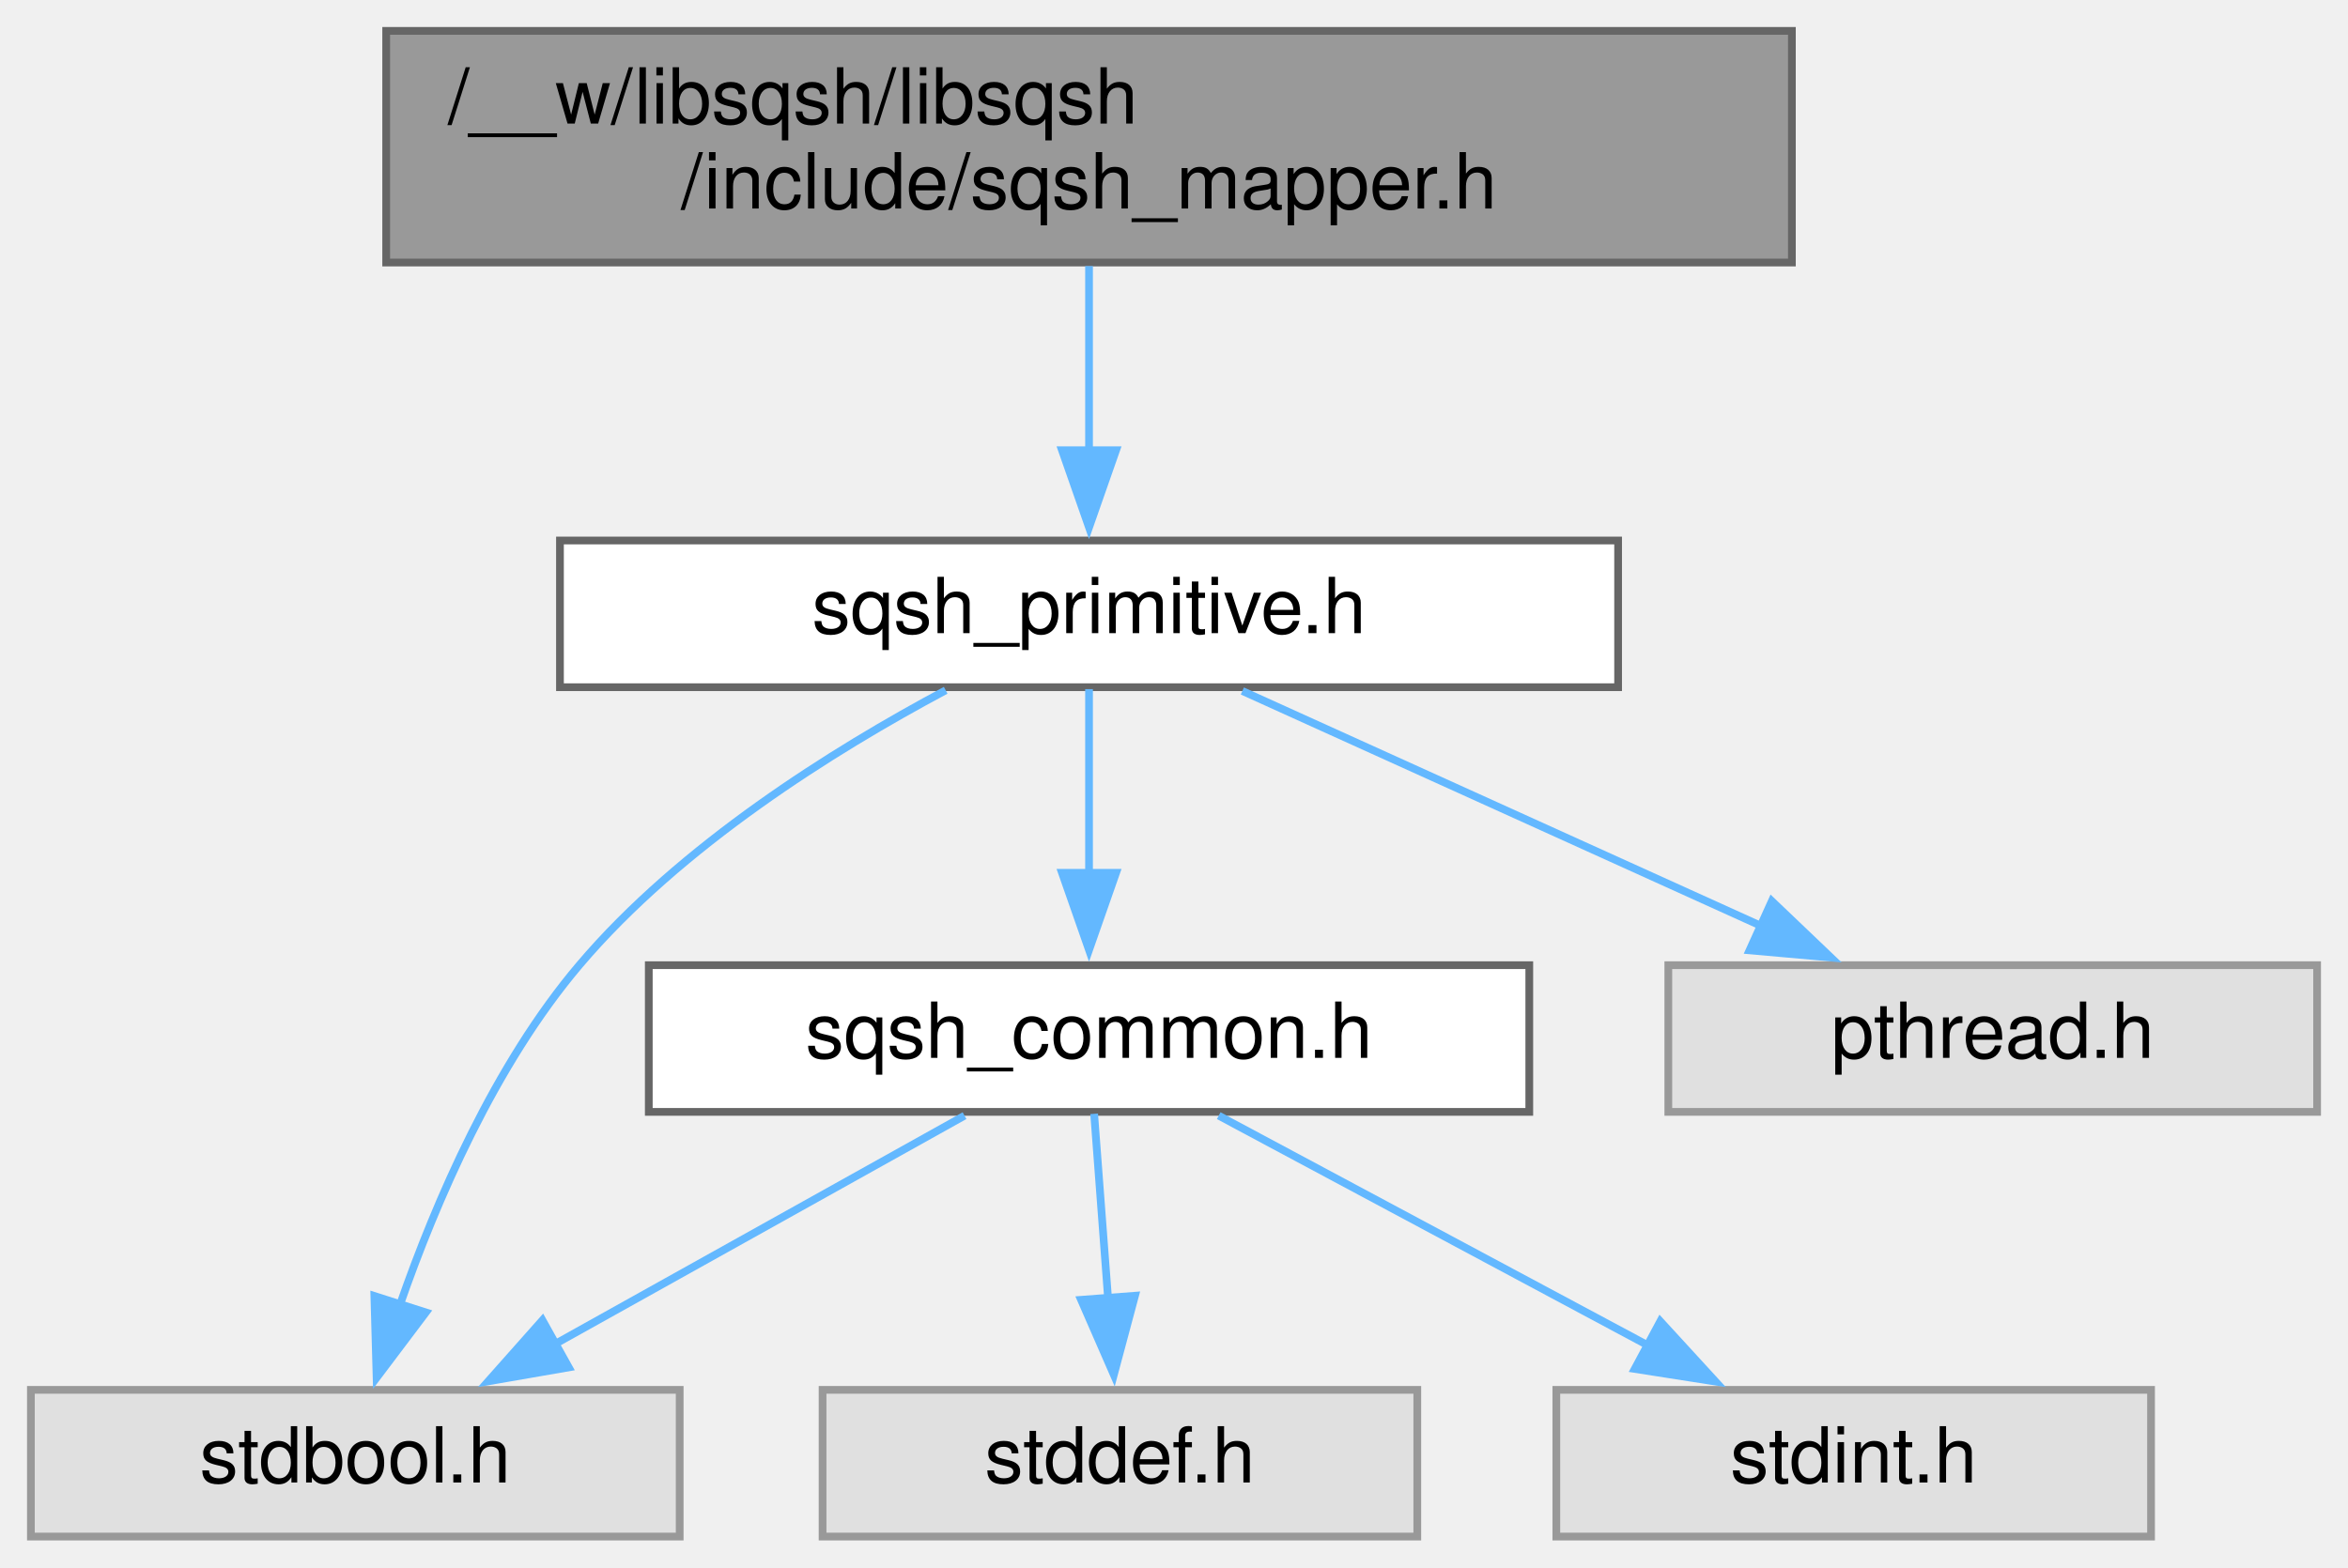
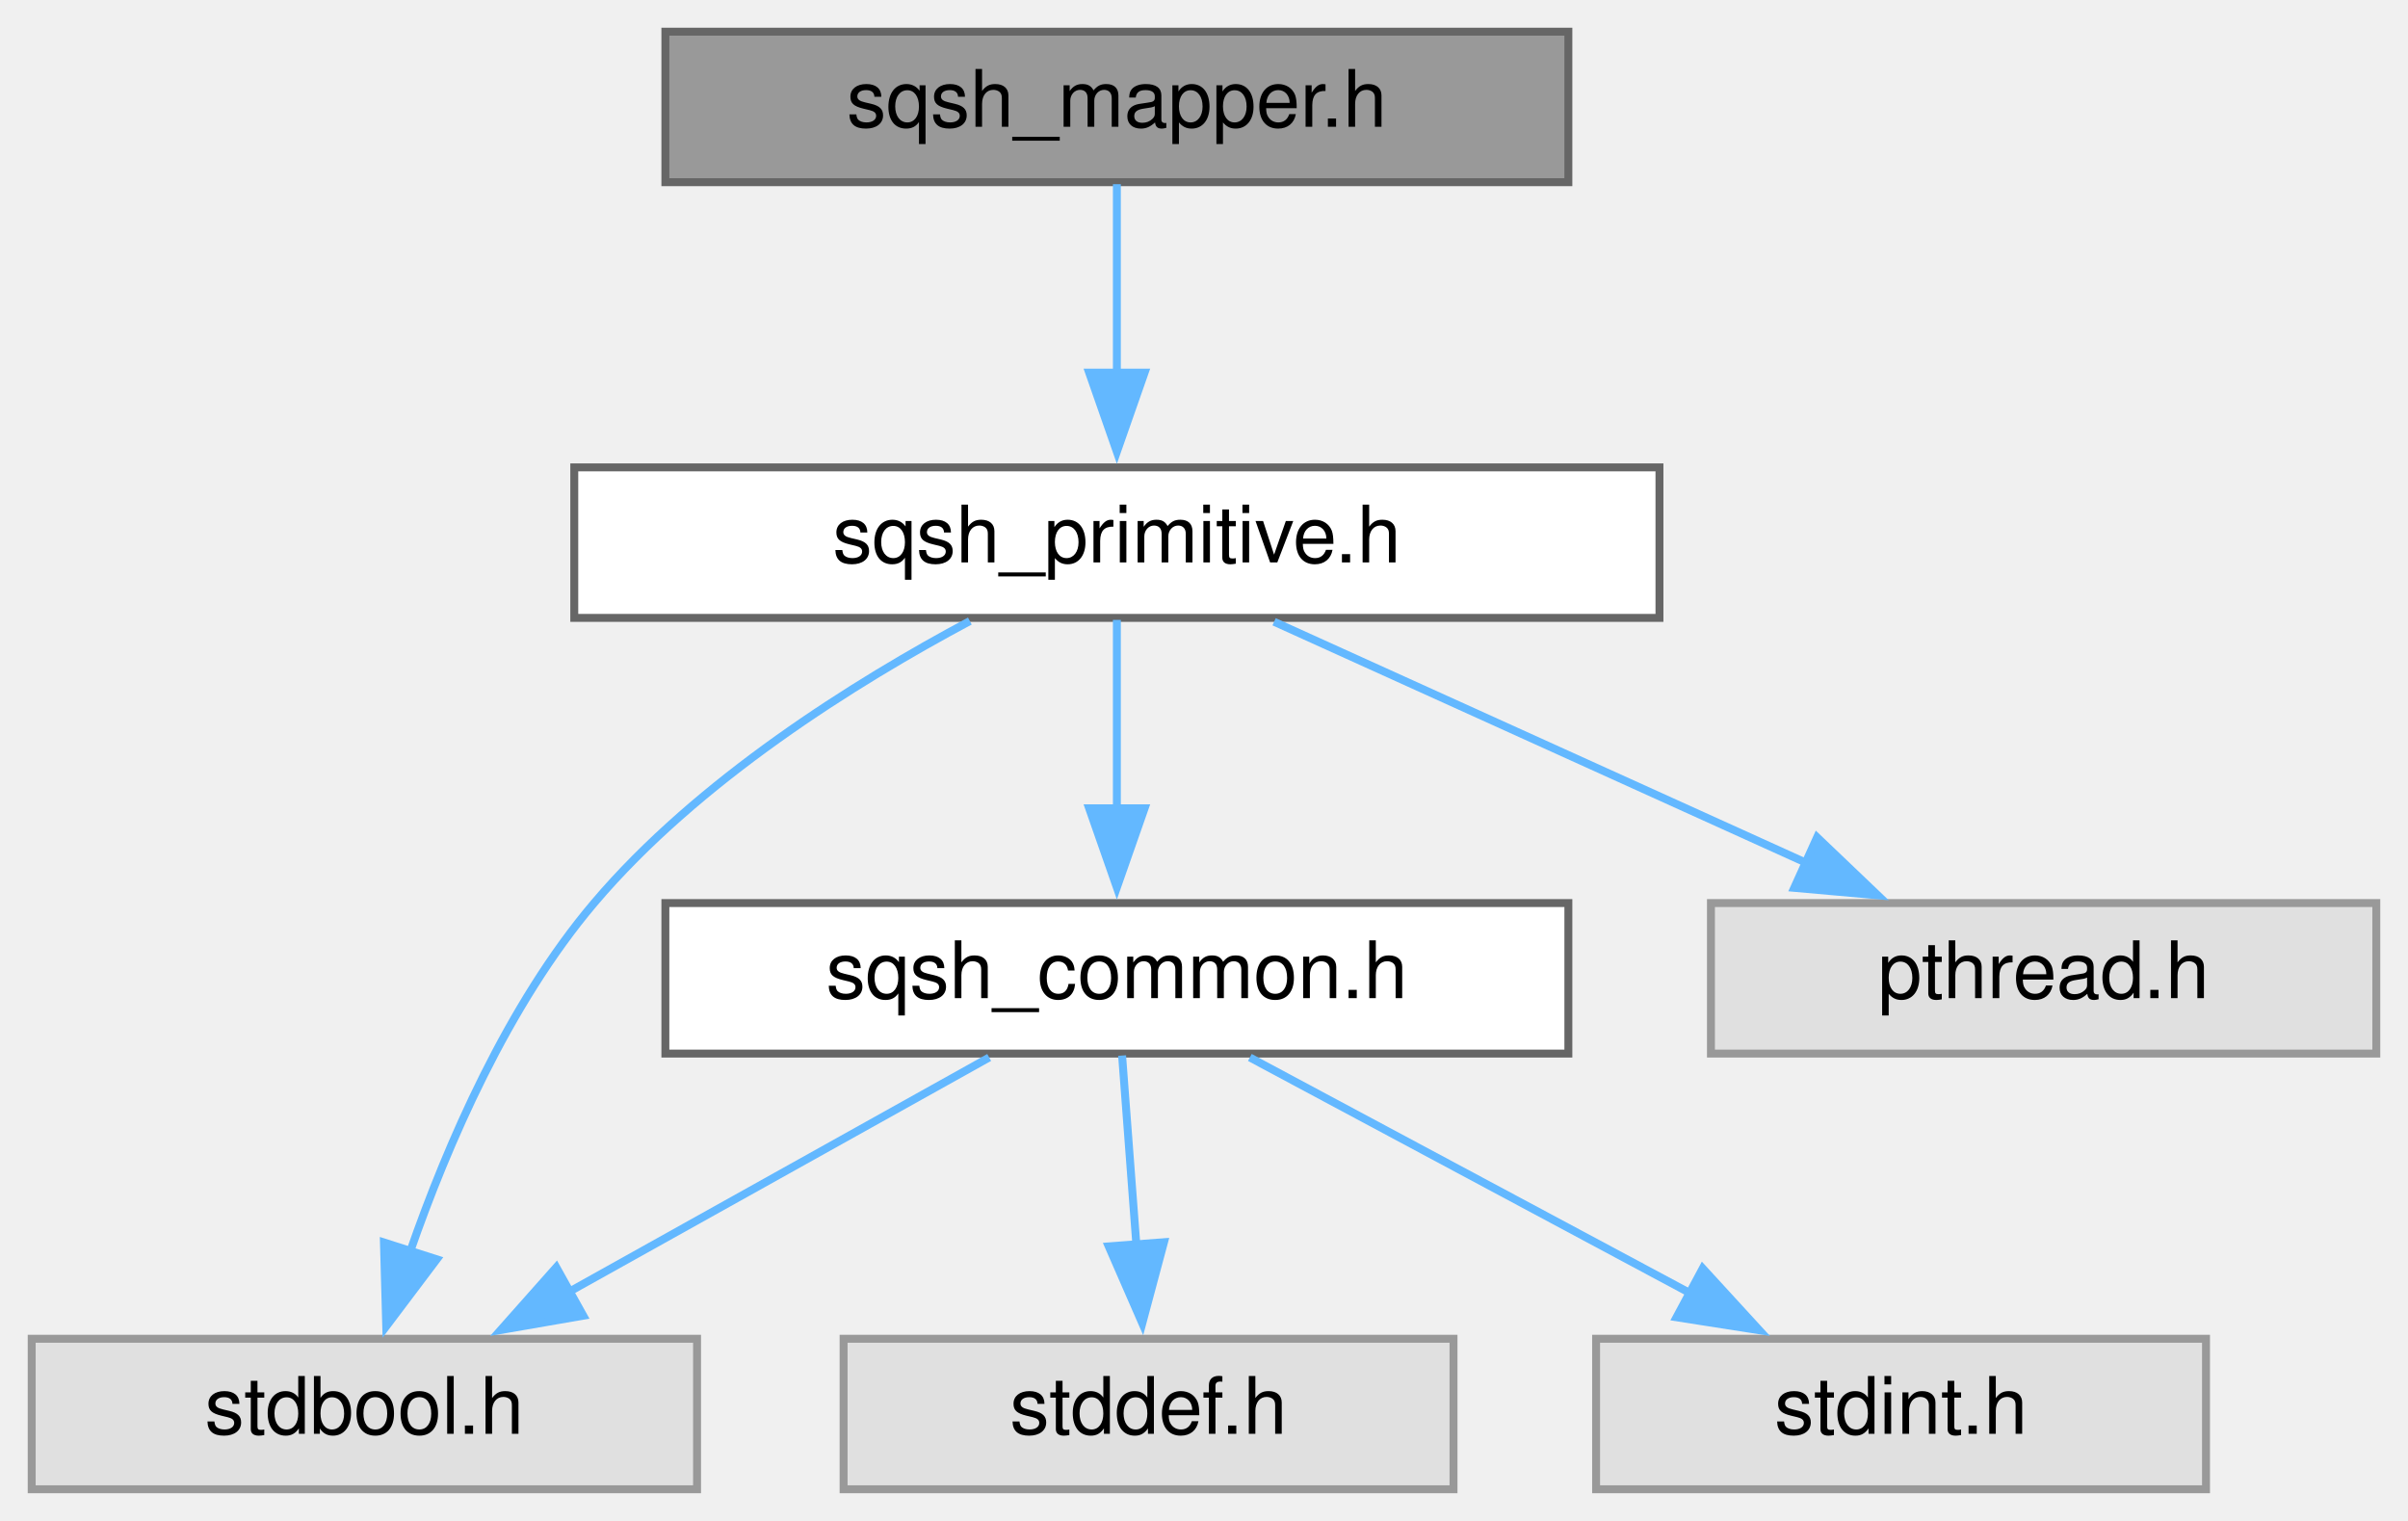
- <svg xmlns="http://www.w3.org/2000/svg" xmlns:xlink="http://www.w3.org/1999/xlink" width="304pt" height="203pt" viewBox="0.00 0.00 304.00 203.00">
-   <g id="graph0" class="graph" transform="scale(1 1) rotate(0) translate(4 199)">
+ <svg xmlns="http://www.w3.org/2000/svg" xmlns:xlink="http://www.w3.org/1999/xlink" width="304pt" height="192pt" viewBox="0.00 0.00 304.00 192.00">
+   <g id="graph0" class="graph" transform="scale(1 1) rotate(0) translate(4 188)">
    <g id="node1" class="node">
      <g id="a_node1">
        <a xlink:title=" ">
-           <polygon fill="#999999" stroke="#666666" points="228,-195 46,-195 46,-165 228,-165 228,-195" />
-           <text text-anchor="start" x="54" y="-183" font-family="Helvetica,sans-Serif" font-size="10.00">/__w/libsqsh/libsqsh</text>
-           <text text-anchor="middle" x="137" y="-172" font-family="Helvetica,sans-Serif" font-size="10.00">/include/sqsh_mapper.h</text>
+           <polygon fill="#999999" stroke="#666666" points="194,-184 80,-184 80,-165 194,-165 194,-184" />
+           <text text-anchor="middle" x="137" y="-172" font-family="Helvetica,sans-Serif" font-size="10.00">sqsh_mapper.h</text>
        </a>
      </g>
    </g>
    <g id="node2" class="node">
      <g id="a_node2">
        <a xlink:href="sqsh__primitive_8h.html" target="_top" xlink:title=" ">
          <polygon fill="white" stroke="#666666" points="205.5,-129 68.5,-129 68.5,-110 205.5,-110 205.5,-129" />
          <text text-anchor="middle" x="137" y="-117" font-family="Helvetica,sans-Serif" font-size="10.00">sqsh_primitive.h</text>
        </a>
      </g>
    </g>
    <g id="edge1" class="edge">
-       <path fill="none" stroke="#63b8ff" d="M137,-164.54C137,-157.34 137,-148.53 137,-140.68" />
-       <polygon fill="#63b8ff" stroke="#63b8ff" points="140.5,-140.69 137,-130.69 133.5,-140.69 140.5,-140.69" />
+       <path fill="none" stroke="#63b8ff" d="M137,-164.75C137,-158.27 137,-149.16 137,-140.9" />
+       <polygon fill="#63b8ff" stroke="#63b8ff" points="140.5,-140.96 137,-130.96 133.5,-140.96 140.5,-140.96" />
    </g>
    <g id="node3" class="node">
      <g id="a_node3">
        <a xlink:href="sqsh__common_8h.html" target="_top" xlink:title=" ">
          <polygon fill="white" stroke="#666666" points="194,-74 80,-74 80,-55 194,-55 194,-74" />
          <text text-anchor="middle" x="137" y="-62" font-family="Helvetica,sans-Serif" font-size="10.00">sqsh_common.h</text>
        </a>
      </g>
    </g>
    <g id="edge2" class="edge">
      <path fill="none" stroke="#63b8ff" d="M137,-109.75C137,-103.27 137,-94.16 137,-85.9" />
      <polygon fill="#63b8ff" stroke="#63b8ff" points="140.5,-85.96 137,-75.96 133.5,-85.96 140.5,-85.96" />
    </g>
    <g id="node4" class="node">
      <g id="a_node4">
        <a xlink:title=" ">
          <polygon fill="#e0e0e0" stroke="#999999" points="84,-19 0,-19 0,0 84,0 84,-19" />
          <text text-anchor="middle" x="42" y="-7" font-family="Helvetica,sans-Serif" font-size="10.00">stdbool.h</text>
        </a>
      </g>
    </g>
    <g id="edge7" class="edge">
      <path fill="none" stroke="#63b8ff" d="M118.44,-109.6C103.95,-101.87 84.13,-89.5 71,-74 60.08,-61.12 52.46,-43.44 47.78,-30.01" />
      <polygon fill="#63b8ff" stroke="#63b8ff" points="51.14,-29.03 44.76,-20.57 44.47,-31.16 51.14,-29.03" />
    </g>
    <g id="node7" class="node">
      <g id="a_node7">
        <a xlink:title=" ">
          <polygon fill="#e0e0e0" stroke="#999999" points="296,-74 212,-74 212,-55 296,-55 296,-74" />
          <text text-anchor="middle" x="254" y="-62" font-family="Helvetica,sans-Serif" font-size="10.00">pthread.h</text>
        </a>
      </g>
    </g>
    <g id="edge6" class="edge">
      <path fill="none" stroke="#63b8ff" d="M156.85,-109.51C175.28,-101.16 202.98,-88.61 224.09,-79.05" />
      <polygon fill="#63b8ff" stroke="#63b8ff" points="225.4,-82.3 233.07,-74.98 222.51,-75.92 225.4,-82.3" />
    </g>
    <g id="edge3" class="edge">
      <path fill="none" stroke="#63b8ff" d="M120.88,-54.51C106.33,-46.39 84.66,-34.3 67.71,-24.85" />
      <polygon fill="#63b8ff" stroke="#63b8ff" points="69.64,-21.91 59.2,-20.1 66.23,-28.02 69.64,-21.91" />
    </g>
    <g id="node5" class="node">
      <g id="a_node5">
        <a xlink:title=" ">
          <polygon fill="#e0e0e0" stroke="#999999" points="179.5,-19 102.5,-19 102.5,0 179.5,0 179.5,-19" />
          <text text-anchor="middle" x="141" y="-7" font-family="Helvetica,sans-Serif" font-size="10.00">stddef.h</text>
        </a>
      </g>
    </g>
    <g id="edge4" class="edge">
      <path fill="none" stroke="#63b8ff" d="M137.66,-54.75C138.15,-48.27 138.84,-39.16 139.46,-30.9" />
      <polygon fill="#63b8ff" stroke="#63b8ff" points="142.95,-31.19 140.21,-20.95 135.97,-30.66 142.95,-31.19" />
    </g>
    <g id="node6" class="node">
      <g id="a_node6">
        <a xlink:title=" ">
          <polygon fill="#e0e0e0" stroke="#999999" points="274.5,-19 197.5,-19 197.5,0 274.5,0 274.5,-19" />
          <text text-anchor="middle" x="236" y="-7" font-family="Helvetica,sans-Serif" font-size="10.00">stdint.h</text>
        </a>
      </g>
    </g>
    <g id="edge5" class="edge">
      <path fill="none" stroke="#63b8ff" d="M153.79,-54.51C169.1,-46.31 191.97,-34.07 209.7,-24.58" />
      <polygon fill="#63b8ff" stroke="#63b8ff" points="210.96,-27.88 218.12,-20.07 207.65,-21.71 210.96,-27.88" />
    </g>
  </g>
</svg>
